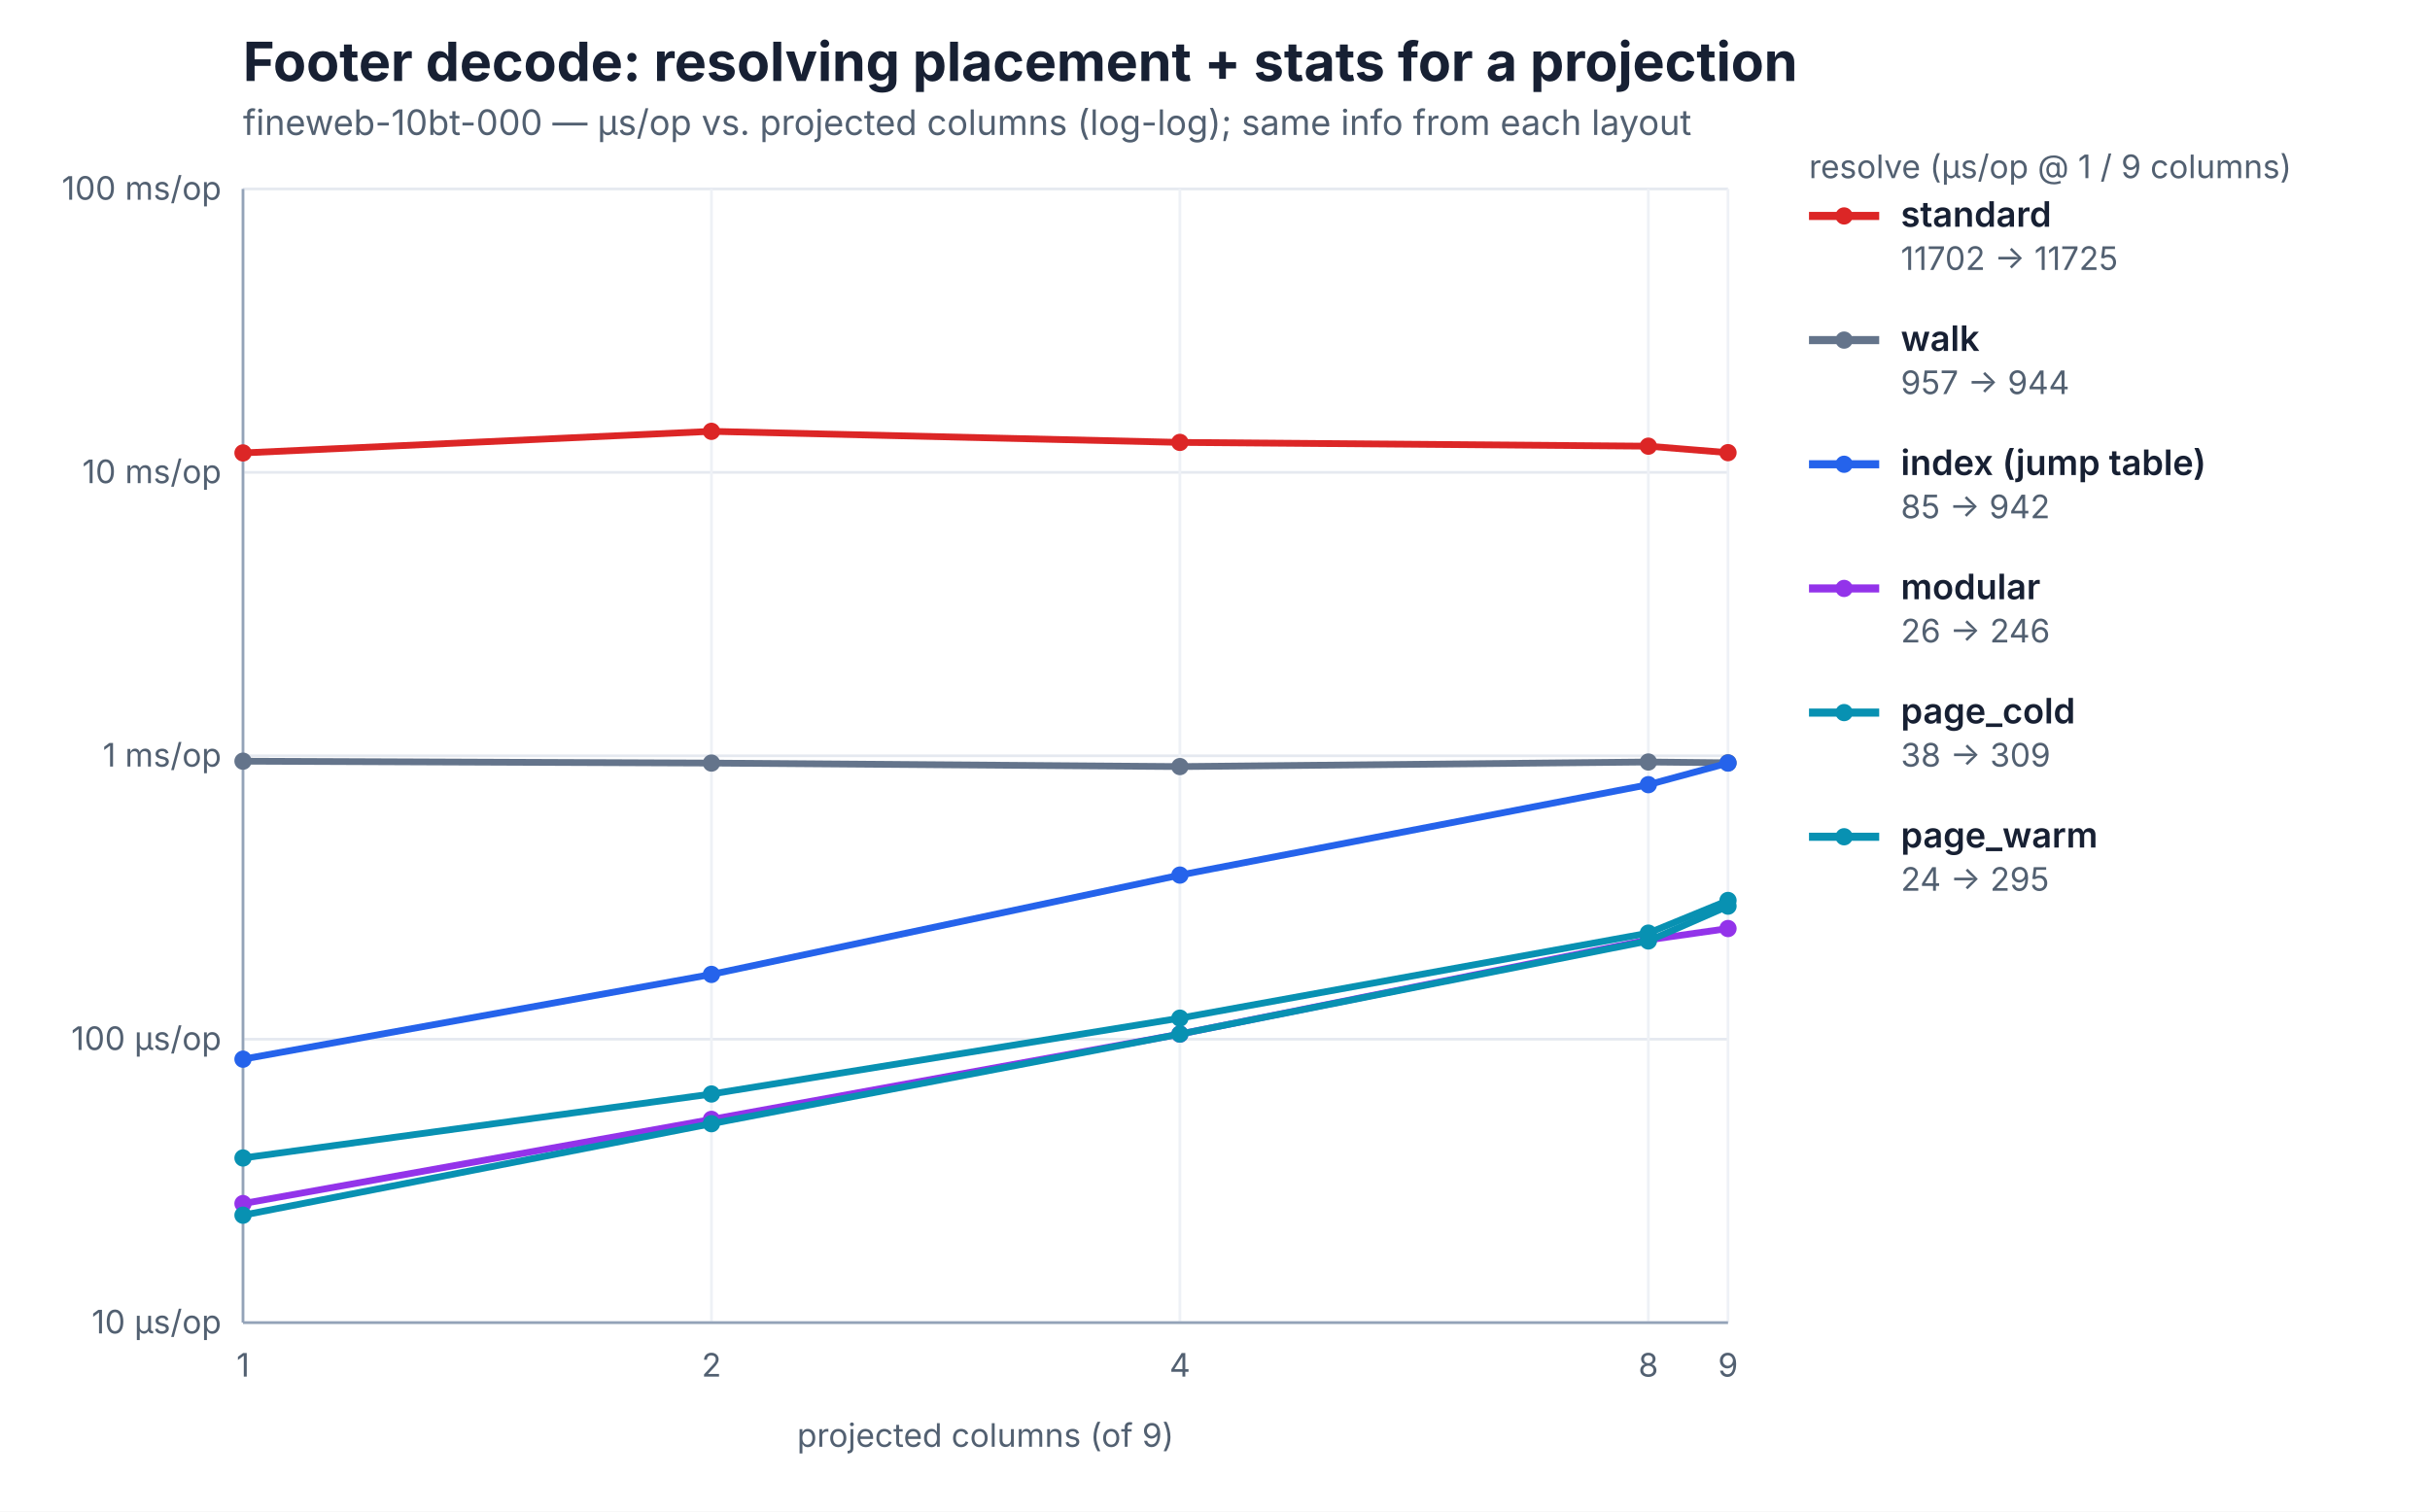
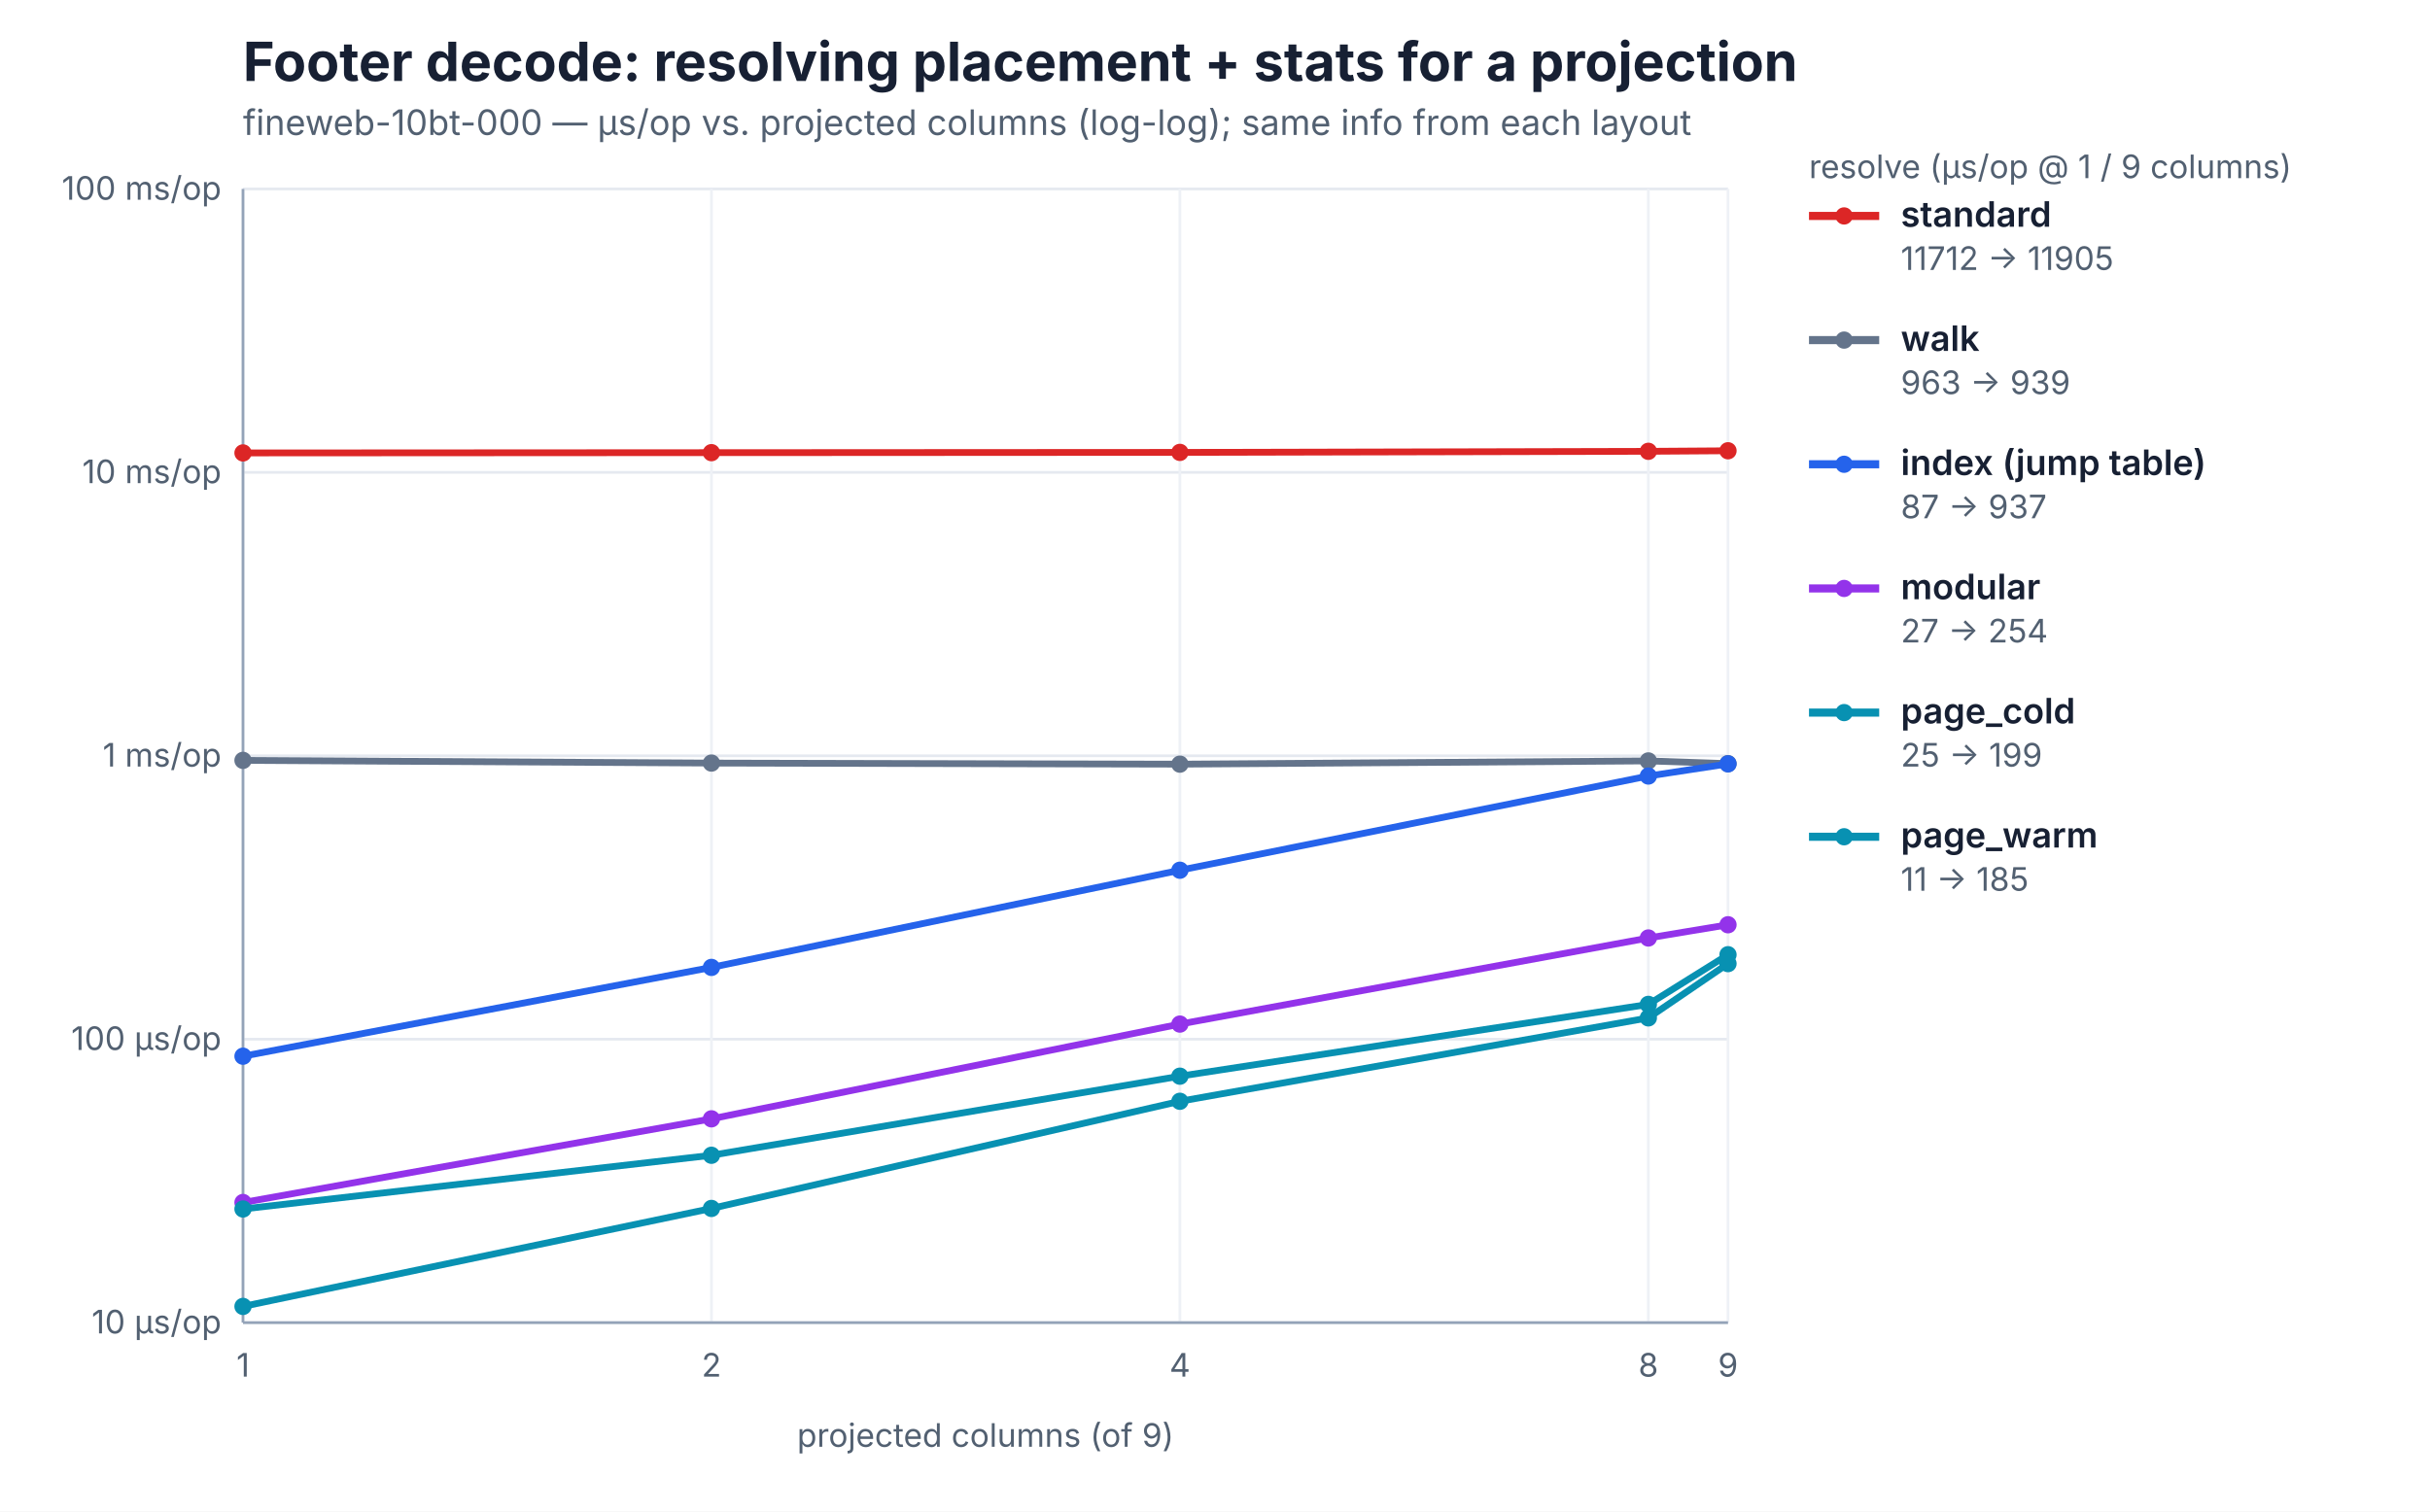
<svg xmlns="http://www.w3.org/2000/svg" width="900" height="560" viewBox="0 0 900 560">
  <rect width="100%" height="100%" fill="#ffffff" />
  <style>text{font-family:system-ui,-apple-system,sans-serif;fill:#172033}.title{font-size:20px;font-weight:700}.sub{font-size:13px;fill:#526071}.ax{font-size:12px;fill:#526071}.leg{font-size:13px;font-weight:600}</style>
  <text class="title" x="90" y="30">Footer decode: resolving placement + stats for a projection</text>
  <text class="sub" x="90" y="50">fineweb-10bt-000  —  µs/op vs. projected columns (log-log); same info from each layout</text>
  <line x1="90" y1="490.0" x2="640" y2="490.0" stroke="#e5e9f0" />
  <text class="ax" x="82" y="494.0" text-anchor="end">10 µs/op</text>
  <line x1="90" y1="385.0" x2="640" y2="385.0" stroke="#e5e9f0" />
  <text class="ax" x="82" y="389.0" text-anchor="end">100 µs/op</text>
  <line x1="90" y1="280.0" x2="640" y2="280.0" stroke="#e5e9f0" />
  <text class="ax" x="82" y="284.0" text-anchor="end">1 ms/op</text>
  <line x1="90" y1="175.0" x2="640" y2="175.0" stroke="#e5e9f0" />
  <text class="ax" x="82" y="179.0" text-anchor="end">10 ms/op</text>
  <line x1="90" y1="70.0" x2="640" y2="70.0" stroke="#e5e9f0" />
  <text class="ax" x="82" y="74.0" text-anchor="end">100 ms/op</text>
  <line x1="90.0" y1="70" x2="90.0" y2="490" stroke="#eef1f6" />
  <text class="ax" x="90.0" y="510" text-anchor="middle">1</text>
  <line x1="263.5" y1="70" x2="263.5" y2="490" stroke="#eef1f6" />
  <text class="ax" x="263.5" y="510" text-anchor="middle">2</text>
  <line x1="437.0" y1="70" x2="437.0" y2="490" stroke="#eef1f6" />
  <text class="ax" x="437.0" y="510" text-anchor="middle">4</text>
  <line x1="610.5" y1="70" x2="610.5" y2="490" stroke="#eef1f6" />
  <text class="ax" x="610.5" y="510" text-anchor="middle">8</text>
  <line x1="640.0" y1="70" x2="640.0" y2="490" stroke="#eef1f6" />
  <text class="ax" x="640.0" y="510" text-anchor="middle">9</text>
  <text class="ax" x="365.0" y="536" text-anchor="middle">projected columns (of 9)</text>
  <line x1="90" y1="70" x2="90" y2="490" stroke="#94a3b8" />
  <line x1="90" y1="490" x2="640" y2="490" stroke="#94a3b8" />
-   <polyline points="90.0,167.8 263.5,159.8 437.0,163.9 610.5,165.3 640.0,167.7" fill="none" stroke="#dc2626" stroke-width="2.5" />
+   <polyline points="90.0,167.8 263.5,167.7 437.0,167.6 610.5,167.2 640.0,167.0" fill="none" stroke="#dc2626" stroke-width="2.5" />
  <circle cx="90.0" cy="167.8" r="3.2" fill="#dc2626" />
-   <circle cx="263.5" cy="159.8" r="3.2" fill="#dc2626" />
-   <circle cx="437.0" cy="163.9" r="3.2" fill="#dc2626" />
-   <circle cx="610.5" cy="165.3" r="3.2" fill="#dc2626" />
-   <circle cx="640.0" cy="167.7" r="3.2" fill="#dc2626" />
-   <polyline points="90.0,282.0 263.5,282.7 437.0,284.0 610.5,282.3 640.0,282.6" fill="none" stroke="#64748b" stroke-width="2.5" />
-   <circle cx="90.0" cy="282.0" r="3.2" fill="#64748b" />
+   <circle cx="263.5" cy="167.7" r="3.2" fill="#dc2626" />
+   <circle cx="437.0" cy="167.6" r="3.2" fill="#dc2626" />
+   <circle cx="610.5" cy="167.2" r="3.2" fill="#dc2626" />
+   <circle cx="640.0" cy="167.0" r="3.2" fill="#dc2626" />
+   <polyline points="90.0,281.7 263.5,282.7 437.0,283.1 610.5,281.9 640.0,282.9" fill="none" stroke="#64748b" stroke-width="2.5" />
+   <circle cx="90.0" cy="281.7" r="3.2" fill="#64748b" />
  <circle cx="263.5" cy="282.7" r="3.2" fill="#64748b" />
-   <circle cx="437.0" cy="284.0" r="3.2" fill="#64748b" />
-   <circle cx="610.5" cy="282.3" r="3.2" fill="#64748b" />
-   <circle cx="640.0" cy="282.6" r="3.2" fill="#64748b" />
-   <polyline points="90.0,392.4 263.5,361.0 437.0,324.2 610.5,290.7 640.0,282.7" fill="none" stroke="#2563eb" stroke-width="2.5" />
-   <circle cx="90.0" cy="392.4" r="3.2" fill="#2563eb" />
-   <circle cx="263.5" cy="361.0" r="3.2" fill="#2563eb" />
-   <circle cx="437.0" cy="324.2" r="3.2" fill="#2563eb" />
-   <circle cx="610.5" cy="290.7" r="3.2" fill="#2563eb" />
-   <circle cx="640.0" cy="282.7" r="3.2" fill="#2563eb" />
-   <polyline points="90.0,445.9 263.5,414.7 437.0,383.1 610.5,348.2 640.0,344.0" fill="none" stroke="#9333ea" stroke-width="2.5" />
-   <circle cx="90.0" cy="445.9" r="3.2" fill="#9333ea" />
-   <circle cx="263.5" cy="414.7" r="3.2" fill="#9333ea" />
-   <circle cx="437.0" cy="383.1" r="3.2" fill="#9333ea" />
-   <circle cx="610.5" cy="348.2" r="3.2" fill="#9333ea" />
-   <circle cx="640.0" cy="344.0" r="3.2" fill="#9333ea" />
-   <polyline points="90.0,429.0 263.5,405.3 437.0,377.2 610.5,345.7 640.0,333.6" fill="none" stroke="#0891b2" stroke-width="2.5" />
-   <circle cx="90.0" cy="429.0" r="3.2" fill="#0891b2" />
-   <circle cx="263.5" cy="405.3" r="3.2" fill="#0891b2" />
-   <circle cx="437.0" cy="377.2" r="3.2" fill="#0891b2" />
-   <circle cx="610.5" cy="345.7" r="3.2" fill="#0891b2" />
-   <circle cx="640.0" cy="333.6" r="3.2" fill="#0891b2" />
-   <polyline points="90.0,450.2 263.5,416.3 437.0,383.1 610.5,348.6 640.0,335.7" fill="none" stroke="#0891b2" stroke-width="2.5" />
-   <circle cx="90.0" cy="450.2" r="3.2" fill="#0891b2" />
-   <circle cx="263.5" cy="416.3" r="3.2" fill="#0891b2" />
-   <circle cx="437.0" cy="383.1" r="3.2" fill="#0891b2" />
-   <circle cx="610.5" cy="348.6" r="3.2" fill="#0891b2" />
-   <circle cx="640.0" cy="335.7" r="3.2" fill="#0891b2" />
+   <circle cx="437.0" cy="283.1" r="3.2" fill="#64748b" />
+   <circle cx="610.5" cy="281.9" r="3.2" fill="#64748b" />
+   <circle cx="640.0" cy="282.9" r="3.2" fill="#64748b" />
+   <polyline points="90.0,391.3 263.5,358.4 437.0,322.4 610.5,287.5 640.0,283.0" fill="none" stroke="#2563eb" stroke-width="2.5" />
+   <circle cx="90.0" cy="391.3" r="3.2" fill="#2563eb" />
+   <circle cx="263.5" cy="358.4" r="3.2" fill="#2563eb" />
+   <circle cx="437.0" cy="322.4" r="3.2" fill="#2563eb" />
+   <circle cx="610.5" cy="287.5" r="3.2" fill="#2563eb" />
+   <circle cx="640.0" cy="283.0" r="3.2" fill="#2563eb" />
+   <polyline points="90.0,445.5 263.5,414.5 437.0,379.4 610.5,347.5 640.0,342.6" fill="none" stroke="#9333ea" stroke-width="2.5" />
+   <circle cx="90.0" cy="445.5" r="3.2" fill="#9333ea" />
+   <circle cx="263.5" cy="414.5" r="3.2" fill="#9333ea" />
+   <circle cx="437.0" cy="379.4" r="3.2" fill="#9333ea" />
+   <circle cx="610.5" cy="347.5" r="3.2" fill="#9333ea" />
+   <circle cx="640.0" cy="342.6" r="3.2" fill="#9333ea" />
+   <polyline points="90.0,447.9 263.5,428.0 437.0,398.7 610.5,372.1 640.0,353.7" fill="none" stroke="#0891b2" stroke-width="2.5" />
+   <circle cx="90.0" cy="447.9" r="3.2" fill="#0891b2" />
+   <circle cx="263.5" cy="428.0" r="3.2" fill="#0891b2" />
+   <circle cx="437.0" cy="398.7" r="3.2" fill="#0891b2" />
+   <circle cx="610.5" cy="372.1" r="3.2" fill="#0891b2" />
+   <circle cx="640.0" cy="353.7" r="3.2" fill="#0891b2" />
+   <polyline points="90.0,484.0 263.5,447.7 437.0,408.0 610.5,377.1 640.0,357.0" fill="none" stroke="#0891b2" stroke-width="2.5" />
+   <circle cx="90.0" cy="484.0" r="3.2" fill="#0891b2" />
+   <circle cx="263.5" cy="447.7" r="3.2" fill="#0891b2" />
+   <circle cx="437.0" cy="408.0" r="3.2" fill="#0891b2" />
+   <circle cx="610.5" cy="377.1" r="3.2" fill="#0891b2" />
+   <circle cx="640.0" cy="357.0" r="3.2" fill="#0891b2" />
  <text class="ax" x="670" y="66">resolve (µs/op @ 1 / 9 columns)</text>
  <line x1="670" y1="80.0" x2="696" y2="80.0" stroke="#dc2626" stroke-width="3" />
  <circle cx="683" cy="80.0" r="3.2" fill="#dc2626" />
  <text class="leg" x="704" y="84.0" fill="#dc2626">standard</text>
-   <text class="ax" x="704" y="100.0">11702 → 11725</text>
+   <text class="ax" x="704" y="100.0">11712 → 11905</text>
  <line x1="670" y1="126.0" x2="696" y2="126.0" stroke="#64748b" stroke-width="3" />
  <circle cx="683" cy="126.0" r="3.2" fill="#64748b" />
  <text class="leg" x="704" y="130.0" fill="#64748b">walk</text>
-   <text class="ax" x="704" y="146.0">957 → 944</text>
+   <text class="ax" x="704" y="146.0">963 → 939</text>
  <line x1="670" y1="172.0" x2="696" y2="172.0" stroke="#2563eb" stroke-width="3" />
  <circle cx="683" cy="172.0" r="3.2" fill="#2563eb" />
  <text class="leg" x="704" y="176.0" fill="#2563eb">index (jump table)</text>
-   <text class="ax" x="704" y="192.0">85 → 942</text>
+   <text class="ax" x="704" y="192.0">87 → 937</text>
  <line x1="670" y1="218.0" x2="696" y2="218.0" stroke="#9333ea" stroke-width="3" />
  <circle cx="683" cy="218.0" r="3.2" fill="#9333ea" />
  <text class="leg" x="704" y="222.0" fill="#9333ea">modular</text>
-   <text class="ax" x="704" y="238.0">26 → 246</text>
+   <text class="ax" x="704" y="238.0">27 → 254</text>
  <line x1="670" y1="264.0" x2="696" y2="264.0" stroke="#0891b2" stroke-width="3" />
  <circle cx="683" cy="264.0" r="3.2" fill="#0891b2" />
  <text class="leg" x="704" y="268.0" fill="#0891b2">page_cold</text>
-   <text class="ax" x="704" y="284.0">38 → 309</text>
+   <text class="ax" x="704" y="284.0">25 → 199</text>
  <line x1="670" y1="310.0" x2="696" y2="310.0" stroke="#0891b2" stroke-width="3" />
  <circle cx="683" cy="310.0" r="3.2" fill="#0891b2" />
  <text class="leg" x="704" y="314.0" fill="#0891b2">page_warm</text>
-   <text class="ax" x="704" y="330.0">24 → 295</text>
+   <text class="ax" x="704" y="330.0">11 → 185</text>
</svg>
